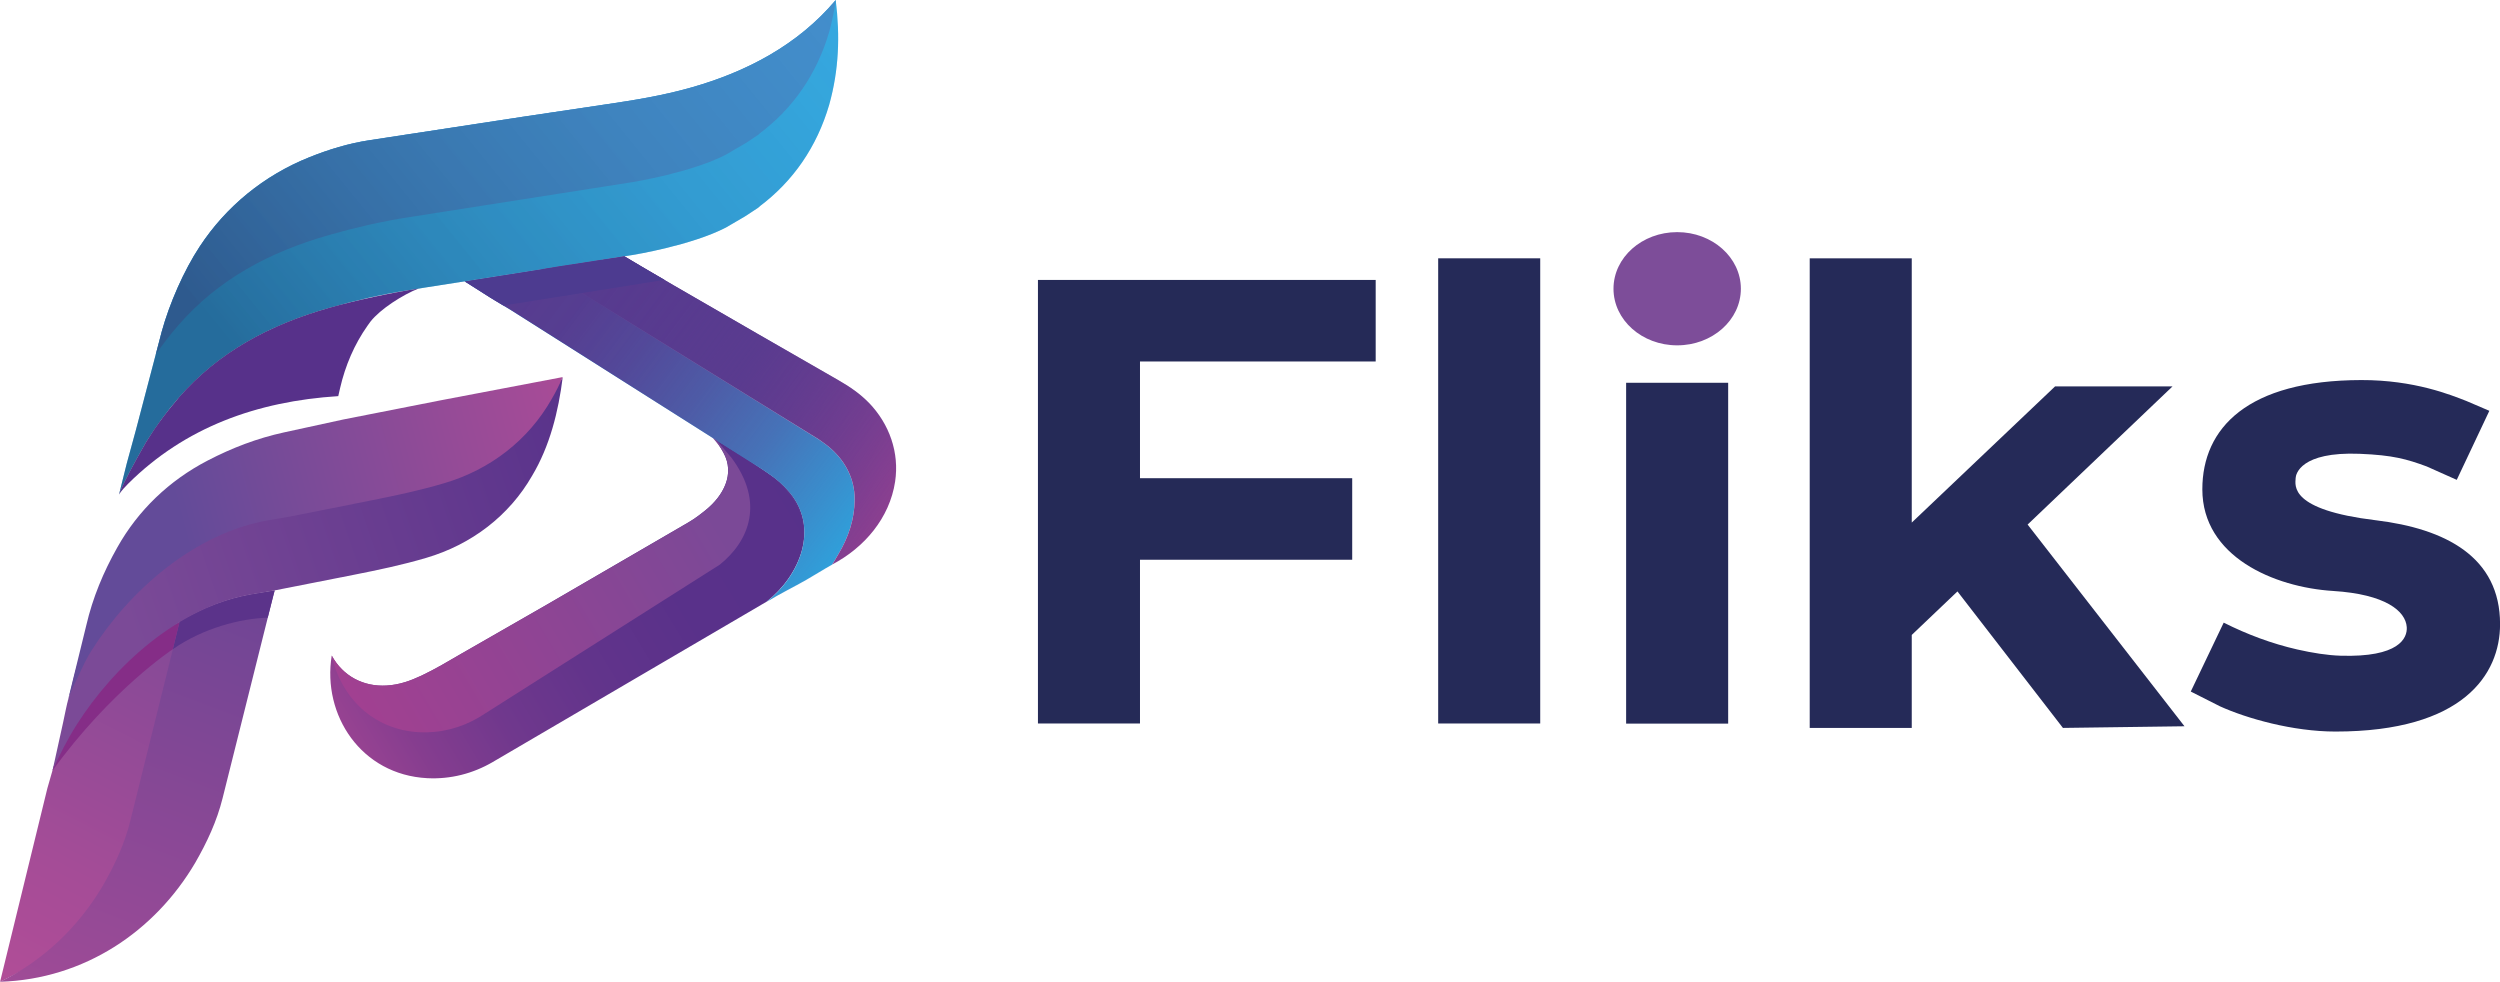
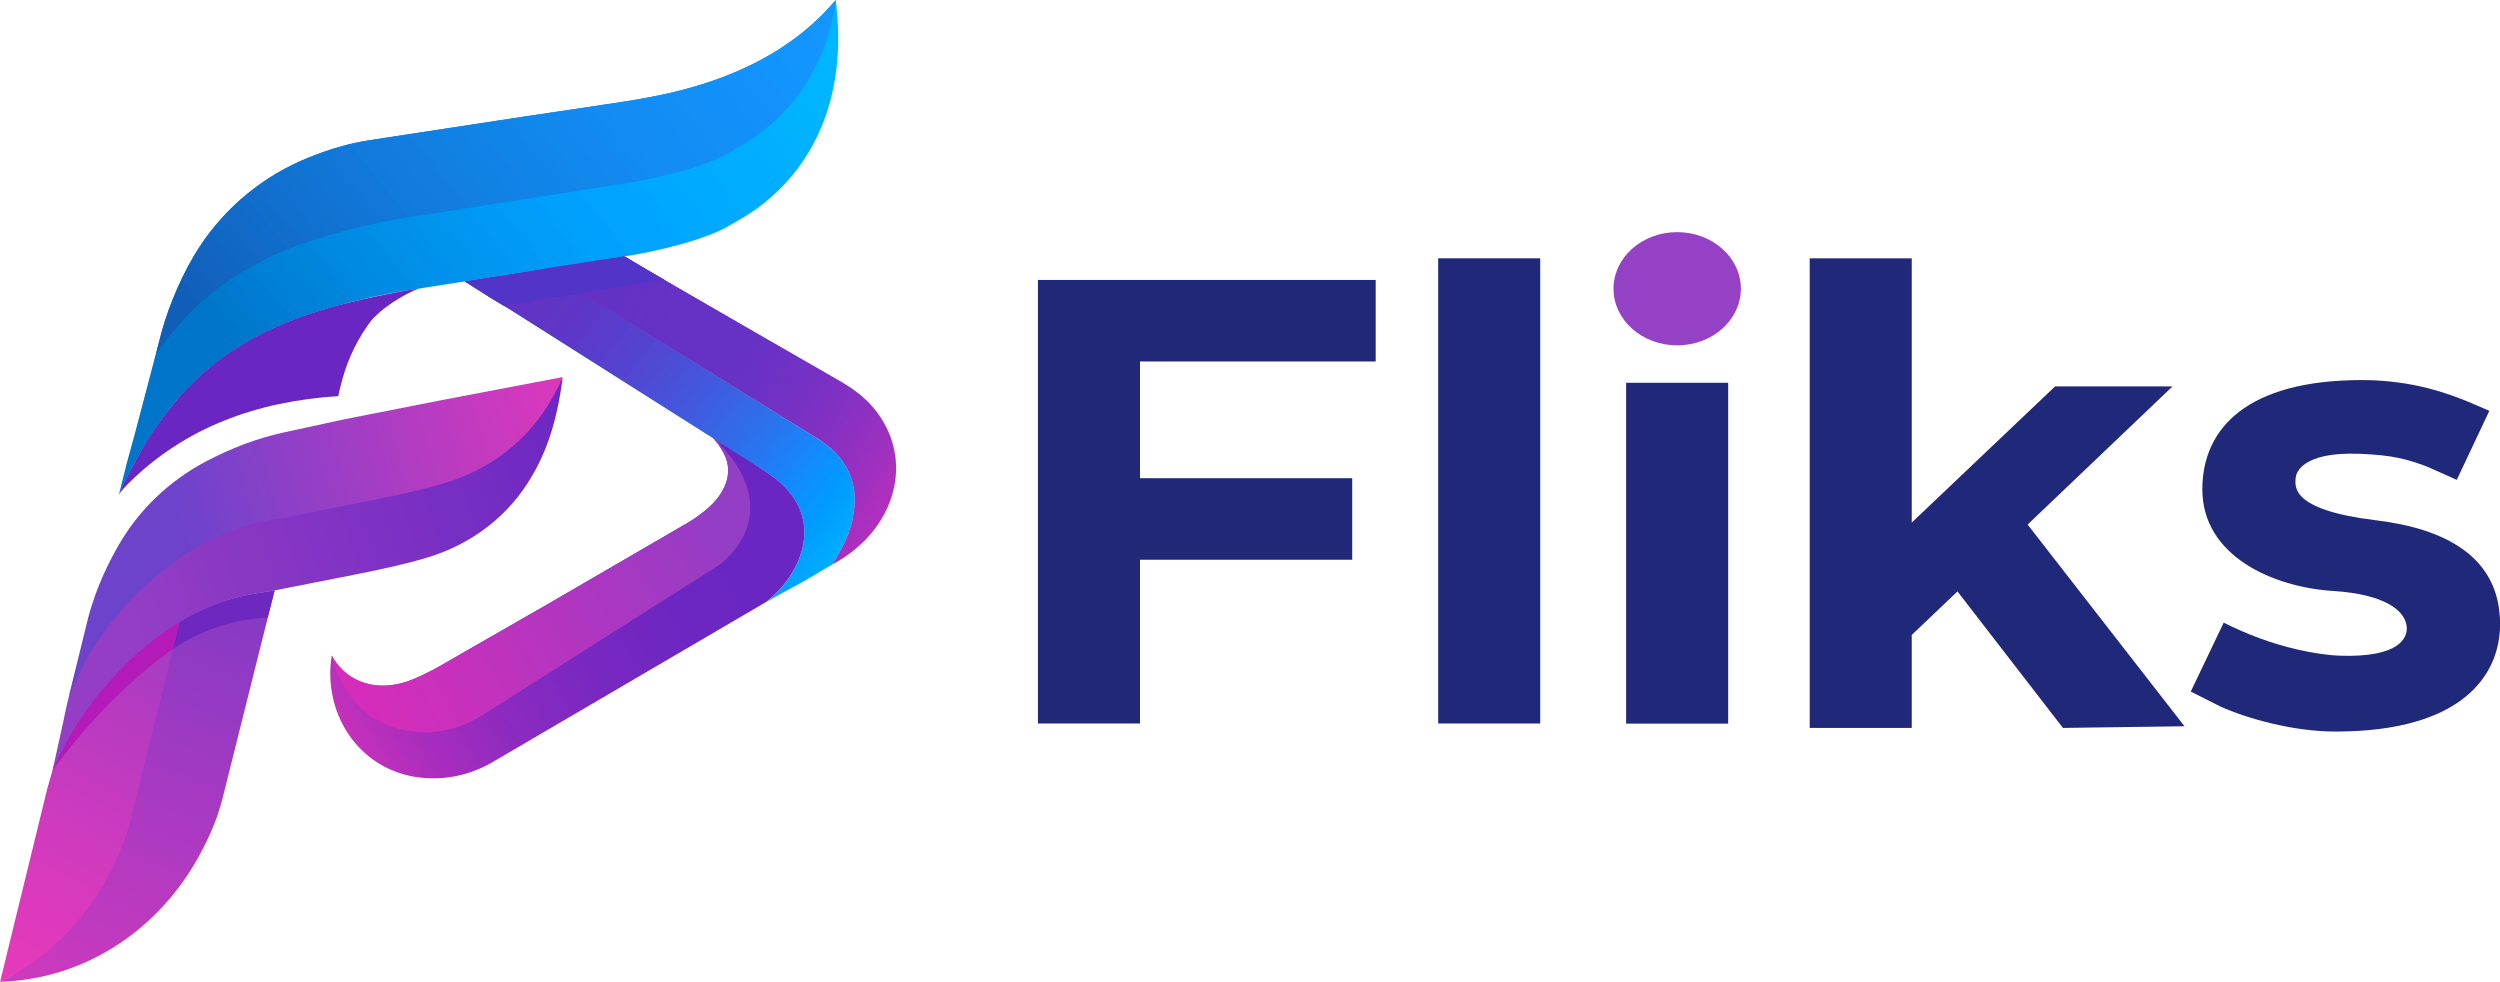
<svg xmlns="http://www.w3.org/2000/svg" id="Calque_2" data-name="Calque 2" viewBox="0 0 378.03 148.46">
  <defs>
+     <filter id="vibrant" x="-5%" y="-5%" width="110%" height="110%" color-interpolation-filters="sRGB">
+       <feColorMatrix type="saturate" values="1.75" />
+     </filter>
    <style>
      .cls-1 {
        fill: url(#Dégradé_sans_nom_135);
      }

      .cls-2 {
        fill: #4d3b90;
      }

      .cls-3 {
        fill: #252a58;
      }

      .cls-4 {
        fill: url(#Dégradé_sans_nom_202);
      }

      .cls-5 {
        fill: url(#Dégradé_sans_nom_150);
      }

      .cls-6 {
        fill: #5b338a;
      }

      .cls-7 {
        fill: url(#Dégradé_sans_nom_125);
      }

      .cls-8 {
        fill: #252a57;
      }

      .cls-9 {
        fill: #852d87;
      }

      .cls-10 {
        fill: url(#Dégradé_sans_nom_189);
      }

      .cls-11 {
        fill: url(#Dégradé_sans_nom_180);
      }

      .cls-12 {
        fill: #407fc1;
      }

      .cls-13 {
        fill: url(#Dégradé_sans_nom_119);
      }

      .cls-14 {
        fill: #2ea2dc;
      }

      .cls-15 {
        fill: url(#Dégradé_sans_nom_206);
        opacity: .5;
      }

      .cls-16 {
        fill: #7d4d99;
      }

      .cls-17 {
        fill: url(#Dégradé_sans_nom_197);
      }

      .cls-18 {
        fill: #57318a;
      }
    </style>
    <linearGradient id="Dégradé_sans_nom_189" data-name="Dégradé sans nom 189" x1="-1.28" y1="152.58" x2="32.67" y2="86.37" gradientUnits="userSpaceOnUse">
      <stop offset="0" stop-color="#b34d97" />
      <stop offset=".32" stop-color="#a54c97" />
      <stop offset=".92" stop-color="#804997" />
      <stop offset=".99" stop-color="#7b4997" />
    </linearGradient>
    <linearGradient id="Dégradé_sans_nom_180" data-name="Dégradé sans nom 180" x1="1.45" y1="175.38" x2="41.04" y2="71.06" gradientUnits="userSpaceOnUse">
      <stop offset=".1" stop-color="#a94c97" />
      <stop offset=".93" stop-color="#674494" />
    </linearGradient>
    <linearGradient id="Dégradé_sans_nom_135" data-name="Dégradé sans nom 135" x1="44.22" y1="118.51" x2="123.29" y2="70.73" gradientUnits="userSpaceOnUse">
      <stop offset="0" stop-color="#b54b96" />
      <stop offset=".08" stop-color="#9f4593" />
      <stop offset=".21" stop-color="#853d8f" />
      <stop offset=".35" stop-color="#70388d" />
      <stop offset=".51" stop-color="#62348b" />
      <stop offset=".7" stop-color="#59318a" />
      <stop offset="1" stop-color="#57318a" />
    </linearGradient>
    <linearGradient id="Dégradé_sans_nom_119" data-name="Dégradé sans nom 119" x1="109.21" y1="61.58" x2="156.48" y2="86.36" gradientUnits="userSpaceOnUse">
      <stop offset="0" stop-color="#57318a" />
      <stop offset="1" stop-color="#b54b96" />
    </linearGradient>
    <linearGradient id="Dégradé_sans_nom_125" data-name="Dégradé sans nom 125" x1="131.13" y1="81.41" x2="78.88" y2="42.32" gradientUnits="userSpaceOnUse">
      <stop offset=".01" stop-color="#654a98" stop-opacity="0" />
      <stop offset=".14" stop-color="#614696" stop-opacity=".22" />
      <stop offset=".32" stop-color="#5e4293" stop-opacity=".5" />
      <stop offset=".51" stop-color="#5a3f91" stop-opacity=".72" />
      <stop offset=".68" stop-color="#583c90" stop-opacity=".87" />
      <stop offset=".85" stop-color="#573b8f" stop-opacity=".97" />
      <stop offset="1" stop-color="#573b8f" />
    </linearGradient>
    <linearGradient id="Dégradé_sans_nom_150" data-name="Dégradé sans nom 150" x1="47.94" y1="111.71" x2="115.77" y2="71.44" gradientUnits="userSpaceOnUse">
      <stop offset="0" stop-color="#a63f90" />
      <stop offset=".87" stop-color="#7b4997" />
    </linearGradient>
    <linearGradient id="Dégradé_sans_nom_206" data-name="Dégradé sans nom 206" x1="119.97" y1="-5.27" x2="19.32" y2="76.32" gradientUnits="userSpaceOnUse">
      <stop offset="0" stop-color="#4ab9e9" stop-opacity=".49" />
      <stop offset=".79" stop-color="#1c365c" />
    </linearGradient>
    <linearGradient id="Dégradé_sans_nom_202" data-name="Dégradé sans nom 202" x1="-3.38" y1="103.68" x2="93.61" y2="70.8" gradientUnits="userSpaceOnUse">
      <stop offset=".24" stop-color="#7b4a97" />
      <stop offset="1" stop-color="#57318a" />
    </linearGradient>
    <linearGradient id="Dégradé_sans_nom_197" data-name="Dégradé sans nom 197" x1="-1.33" y1="93.18" x2="99.85" y2="66.19" gradientUnits="userSpaceOnUse">
      <stop offset=".3" stop-color="#634b99" />
      <stop offset=".72" stop-color="#964b97" />
      <stop offset="1" stop-color="#b54b96" />
    </linearGradient>
  </defs>
-   <g id="Calque_1-2" data-name="Calque 1">
+   <g id="Calque_1-2" data-name="Calque 1" filter="url(#vibrant)">
    <polygon class="cls-8" points="156.95 109.4 172.38 109.4 172.38 84.64 204.47 84.64 204.47 72.31 172.38 72.31 172.38 54.66 208.02 54.66 208.02 42.33 156.95 42.33 156.95 109.4" />
    <rect class="cls-3" x="190.01" y="66.51" width="70.34" height="15.43" transform="translate(299.41 -150.95) rotate(90)" />
    <rect class="cls-3" x="227.84" y="75.93" width="51.54" height="15.43" transform="translate(337.25 -169.96) rotate(90)" />
    <polygon class="cls-3" points="311.94 110.07 330.32 109.82 306.6 79.32 328.51 58.43 310.75 58.43 289.08 79.02 289.08 39.06 273.65 39.06 273.65 110.07 289.08 110.07 289.08 96.01 295.99 89.43 311.94 110.07" />
    <ellipse class="cls-16" cx="253.61" cy="43.66" rx="9.63" ry="8.56" />
    <path class="cls-3" d="M359.25,78.67c-13.09-1.58-12.18-5.23-12.12-6.4.03-.55.71-4,9.68-3.65,5.04.2,7.14.81,10.13,1.91l4.55,2.03,4.93-10.44-3.48-1.49c-2.3-.89-7.83-3.18-15.9-3.16-17.17.03-24.02,7.25-24.02,16.52,0,10.18,10.84,14.81,19.77,15.37,7.93.5,10.97,3.03,11.14,5.47.11,1.66-1.15,4.6-10.04,4.32-1.94-.06-4.23-.42-6.51-.94-3.86-.88-7.59-2.28-11.13-4.06h0s-4.98,10.42-4.98,10.42l4.43,2.24c4.04,1.83,11,3.81,17.45,3.81,19.32,0,24.89-8.65,24.89-16.24,0-10.16-8.23-14.43-18.78-15.71Z" />
    <path class="cls-10" d="M11.5,109.36c-1.4,2.2-2.41,4.43-3.44,6.71l-.9,3.14-7.15,29.25c6.49-3.16,13.74-7.65,17.44-13.93,1.79-3.11,3.27-6.28,4.14-9.77l5.98-31.04c-6.49,3.77-12.31,9.74-16.06,15.64Z" />
    <path class="cls-11" d="M41.53,89.28l-3.33.52c-3.87.65-7.58,2.13-11.01,4.13l-7.49,30.21c-.87,3.49-2.35,6.66-4.14,9.77-3.7,6.28-9.07,11.39-15.55,14.55,12.76-.41,23.41-7.63,29.51-18,1.79-3.11,3.27-6.28,4.14-9.77l7.67-30.65c.08-.34.14-.54.21-.76Z" />
    <path class="cls-1" d="M115.94,90.97l-41.42,24.25c-3.02,1.77-6.42,2.63-9.92,2.45-9.97-.52-15.9-9.52-14.44-18.54,1.69,3.12,4.8,4.74,8.31,4.53,1.9-.11,3.58-.71,5.28-1.51,2.14-1.01,4.06-2.18,6.12-3.37l12.85-7.37,21.36-12.41c.99-.58,1.79-1.19,2.65-1.89,2.64-2.14,4.44-5.43,2.66-8.66-.49-.88-1.03-1.79-1.68-2.52.23.02.43.16.66.32l7.79,5.3c1.24.84,2.29,1.75,3.24,2.89,4.55,5.46,1.51,12.62-3.47,16.53Z" />
    <path class="cls-14" d="M18.01,74.76s.05-.21.32-.82c.01-.02.02-.05.03-.07.46-1.03,1.49-3.13,3.76-7.07,1.43-2.31,3.03-4.5,4.84-6.59,6.07-6.98,13.82-11.1,22.86-13.67,3.94-1.12,7.86-2.03,11.84-2.65l33.98-5.33c.23-.04,8.9-1.45,14.12-4.15.14-.07.74-.43,1.49-.87.94-.52,1.84-1.07,2.7-1.67.52-.34.9-.59.92-.66,0,0,0,0,0-.01,5.05-3.79,8.66-8.99,10.52-15.38,1.46-5.24,1.65-10.32.98-15.81-5.72,6.79-13.5,10.88-22.02,13.27-4.27,1.2-8.5,1.88-12.92,2.53l-12.4,1.85-23.15,3.54c-3.2.49-6.17,1.4-9.13,2.59-6.87,2.76-12.56,7.44-16.53,13.46-2.43,3.68-4.59,8.65-5.76,12.88l-3.86,14.7-.18.67-1.25,4.57-.87,3.49-.3,1.21Z" />
    <g>
      <path class="cls-18" d="M61.72,106.11h0s0,0,0,0c-.02.1.02.06.04.12l.05-.19s-.05.05-.09.07Z" />
      <path class="cls-18" d="M61.65,106.65l.03-.1s-.03.09-.03.1Z" />
      <path class="cls-18" d="M26.96,60.21c-.14.16-.26.32-.4.48-.38.45-.75.89-1.11,1.35-.25.32-.5.65-.75.97-.23.3-.45.61-.67.91-.28.38-.55.77-.82,1.16,0,.01-.02.03-.02.04-.37.55-.73,1.11-1.08,1.68-2.27,3.94-3.3,6.04-3.76,7.07-.01.02-.02.05-.03.07-.09.21-.15.36-.2.48,0,.02-.03.08-.05.14-.05.14-.07.2-.07.2h0c.4-.59.82-1.06,1.37-1.61,8.59-8.54,19.49-12.47,31.78-13.25l.28-1.23c.78-3.38,2.15-6.6,4.15-9.43.15-.21.3-.42.44-.61,1.52-1.93,4.91-4.07,7.29-5.01-3.98.62-9.56,1.79-13.5,2.91-9.04,2.57-16.8,6.69-22.86,13.67Z" />
      <polygon class="cls-18" points="61.65 106.65 61.65 106.65 61.65 106.65 61.65 106.65" />
      <path class="cls-18" d="M61.77,106.31s0-.01,0-.01c0-.04-.01-.05-.02-.07l-.08.33s.03-.07.04-.11c.01-.04.03-.09.05-.14Z" />
    </g>
    <path class="cls-12" d="M49.82,35.52c3.94-1.12,7.86-2.03,11.84-2.65l33.98-5.33c.23-.04,8.9-1.45,14.12-4.15.14-.07.74-.43,1.49-.87.94-.52,1.84-1.07,2.7-1.67.52-.34.9-.59.92-.66,0,0,0,0,0-.01,5.05-3.79,8.66-8.99,10.52-15.38.44-1.6.76-3.18.98-4.76,0-.01,0-.02,0-.03-5.72,6.79-13.5,10.88-22.02,13.27-4.27,1.2-8.5,1.88-12.92,2.53l-12.4,1.85-23.15,3.54c-3.2.49-6.17,1.4-9.13,2.59-6.87,2.76-12.56,7.44-16.53,13.46-2.43,3.68-4.59,8.65-5.76,12.88l-.91,3.47c1.05-1.52,2.17-2.99,3.41-4.41,6.07-6.98,13.82-11.1,22.86-13.67Z" />
    <path class="cls-14" d="M70.51,42.7l3.61,2.29,3.16,1.91,37.86,23.99h0l1.02.69c1.24.84,2.29,1.75,3.24,2.89,4.55,5.46,1.51,12.62-3.47,16.53,2.15-1.3,4.13-2.26,5.95-3.3,1.39-.79,2.55-1.55,3.94-2.32.37-.56.61-1.01.95-1.58,1.52-2.54,2.45-5.3,2.46-8.25.02-3.06-1.35-5.74-3.67-7.77-.55-.48-1.12-.89-1.71-1.28h.02s-41.75-25.82-41.75-25.82l-11.68,1.84-.19.03.25.16Z" />
    <path class="cls-13" d="M131.37,60.9c-1.37-1.41-2.91-2.45-4.64-3.44l-12.24-7.03-12.62-7.29c-2.85-1.63-5.02-2.95-7.47-4.39l-3.97.61-5.74.89-2.56.42,41.75,25.8h-.02c.29.2.58.4.86.61.29.21.57.44.85.68,2.32,2.03,3.68,4.71,3.67,7.77-.02,2.96-.94,5.71-2.46,8.25-.16.28-.31.56-.47.81s-.3.52-.48.77c4.89-2.55,8.7-7.06,9.52-12.53.66-4.38-.86-8.71-3.98-11.94Z" />
    <path class="cls-7" d="M92.06,39.15l-9.88,1.55-11.68,1.84-.19.03.25.16,3.61,2.29,3.16,1.91,37.86,23.99h0l1.02.69c1.24.84,2.08,1.8,3.02,2.94,4.55,5.46,1.68,12.55-3.3,16.46,2.15-1.3,4.17-2.24,6-3.27,1.39-.79,2.22-1.33,3.6-2.11l.34-.21c4.89-2.55,8.7-7.06,9.52-12.53.66-4.38-.86-8.71-3.98-11.94-1.37-1.41-2.91-2.45-4.64-3.44l-12.24-7.03-12.62-7.29c-2.85-1.63-5.02-2.95-7.47-4.39l-3.97.61-5.74.89-2.56.42" />
    <path class="cls-5" d="M110.58,69.19l-2.23-2.62c-.24-.16-.29-.18-.61-.39.65.73,1.18,1.39,1.66,2.27,1.78,3.23-.02,6.52-2.66,8.66-.86.7-1.66,1.31-2.65,1.89l-21.36,12.41-12.85,7.37c-2.07,1.19-3.98,2.36-6.12,3.37-1.7.8-3.38,1.4-5.28,1.51-3.51.21-6.62-1.42-8.31-4.53,0,0,0,0,0,.01,1.31,6.16,6.15,11.2,13.19,11.58,3.23.17,6.38-.64,9.17-2.31l36.31-23.03c4.48-3.59,6.79-9.43,1.76-16.17Z" />
    <path class="cls-15" d="M18.01,74.76s.05-.21.32-.82c.01-.02.02-.05.03-.07.46-1.03,1.49-3.13,3.76-7.07,1.43-2.31,3.03-4.5,4.84-6.59,6.07-6.98,13.82-11.1,22.86-13.67,3.94-1.12,7.86-2.03,11.84-2.65l33.98-5.33c.23-.04,8.9-1.45,14.12-4.15.14-.07.74-.43,1.49-.87.94-.52,1.84-1.07,2.7-1.67.52-.34.9-.59.92-.66,0,0,0,0,0-.01,5.05-3.79,8.66-8.99,10.52-15.38,1.46-5.24,1.65-10.32.98-15.81-5.72,6.79-13.5,10.88-22.02,13.27-4.27,1.2-8.5,1.88-12.92,2.53l-12.4,1.85-23.15,3.54c-3.2.49-6.17,1.4-9.13,2.59-6.87,2.76-12.56,7.44-16.53,13.46-2.43,3.68-4.59,8.65-5.76,12.88l-3.86,14.7-.18.67-1.25,4.57-.87,3.49-.3,1.21Z" />
    <path class="cls-2" d="M100.48,42.31l-.99-.57c-2.85-1.63-2.62-1.54-5.07-2.98l-3.97.61-5.74.89-8.72,1.39-5.53.87-.19.03.25.16,3.61,2.29.79.49,1.2.71,24.36-3.88Z" />
    <path class="cls-6" d="M38.16,89.85c-3.86.65-7.55,2.07-10.98,4.07l-1.05,4.25c4.63-3.22,10.24-4.64,14.35-4.77l1.05-4.12-.18.03-3.19.54Z" />
    <path class="cls-9" d="M26.13,98.17s-9.32,6.11-18.19,18.35l1.77-5.78,7.48-11.94,9.95-4.72" />
    <path class="cls-4" d="M7.94,116.51c1.03-2.28,2.22-4.67,3.62-6.87,5.71-9.01,15.48-17.92,26.61-19.79l3.19-.54,12.13-2.39c3.74-.74,7.32-1.49,10.95-2.56,6.87-2.02,12.55-6.38,16.01-12.4,2.69-4.49,4-9.76,4.64-14.93-.49,1.16-1.21.27-1.85,1.36-3.49,6.14-9.23,10.59-16.17,12.66-3.67,1.09-7.28,1.86-11.06,2.61l-12.25,2.44-3.22.55c-11.24,1.91-21.17,10.67-26.94,19.86-.61.96-1.09,1.95-1.54,2.95-.61,1.39-1.29,4.81-1.64,5.94-.38,1.23-.59,2.61-.88,3.86l-1.6,7.26Z" />
    <path class="cls-17" d="M10.42,105.39c.5-1.36,1.17-2.55,1.79-3.93.07-.16.15-.31.22-.46.11-.24.23-.48.34-.72.09-.19.19-.38.3-.57.22-.42.44-.82.68-1.2,5.77-9.19,15.7-17.95,26.94-19.86l3.22-.55,12.25-2.44c3.77-.75,7.39-1.52,11.06-2.61,6.94-2.06,12.67-6.51,16.17-12.66.64-1.08,1.2-2.21,1.69-3.37l-18.48,3.52-14.68,2.89-8.96,1.95c-4.08.89-7.86,2.34-11.54,4.25-5.86,3.04-10.53,7.53-13.69,13.16-2.1,3.72-3.71,7.59-4.68,11.76l-2.84,11.58c.07-.25.13-.5.21-.73Z" />
  </g>
</svg>
